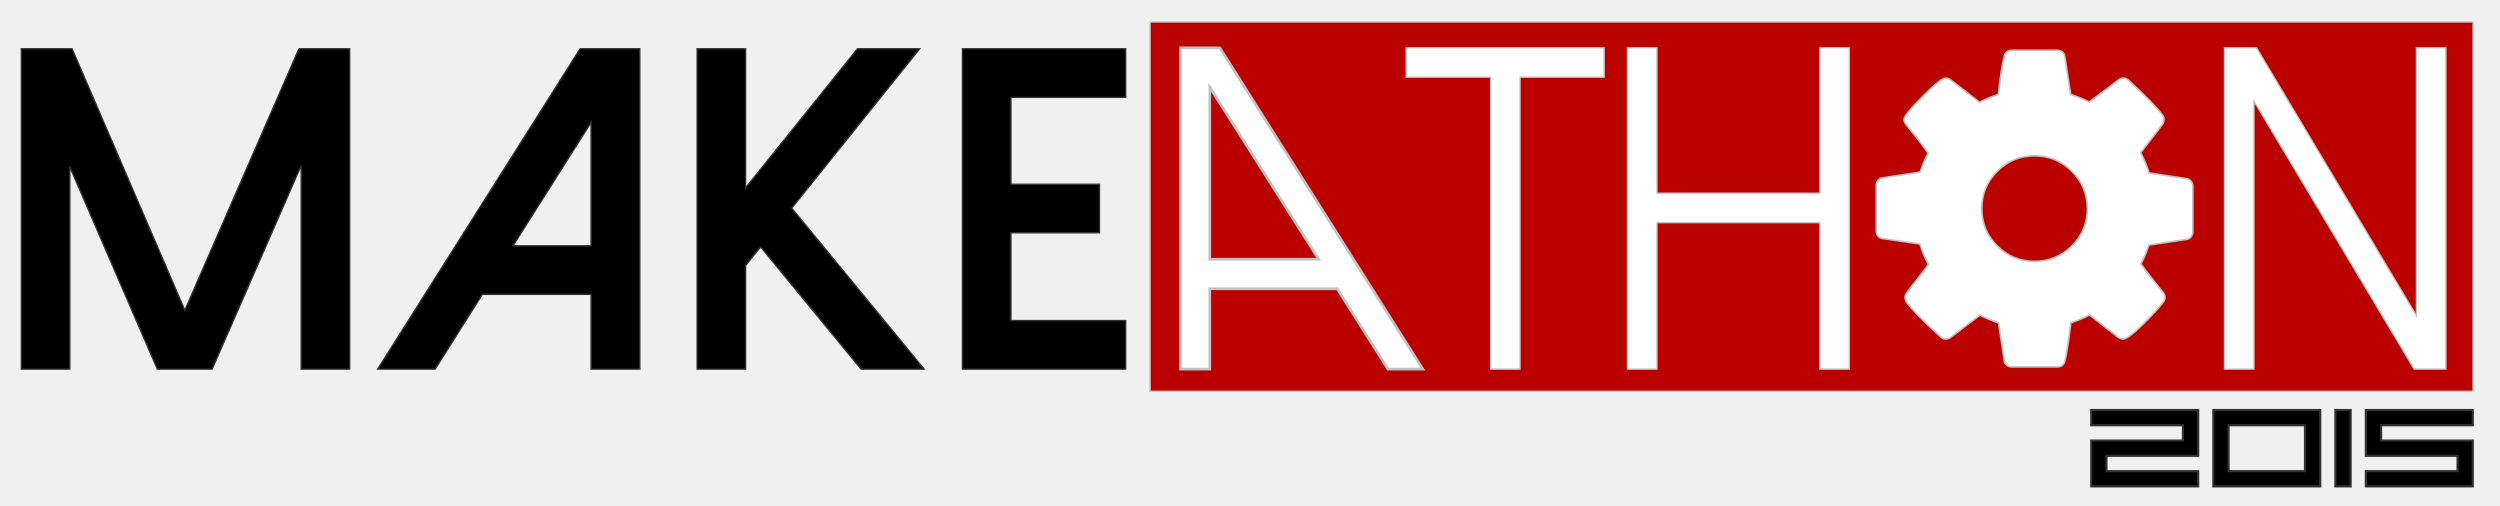
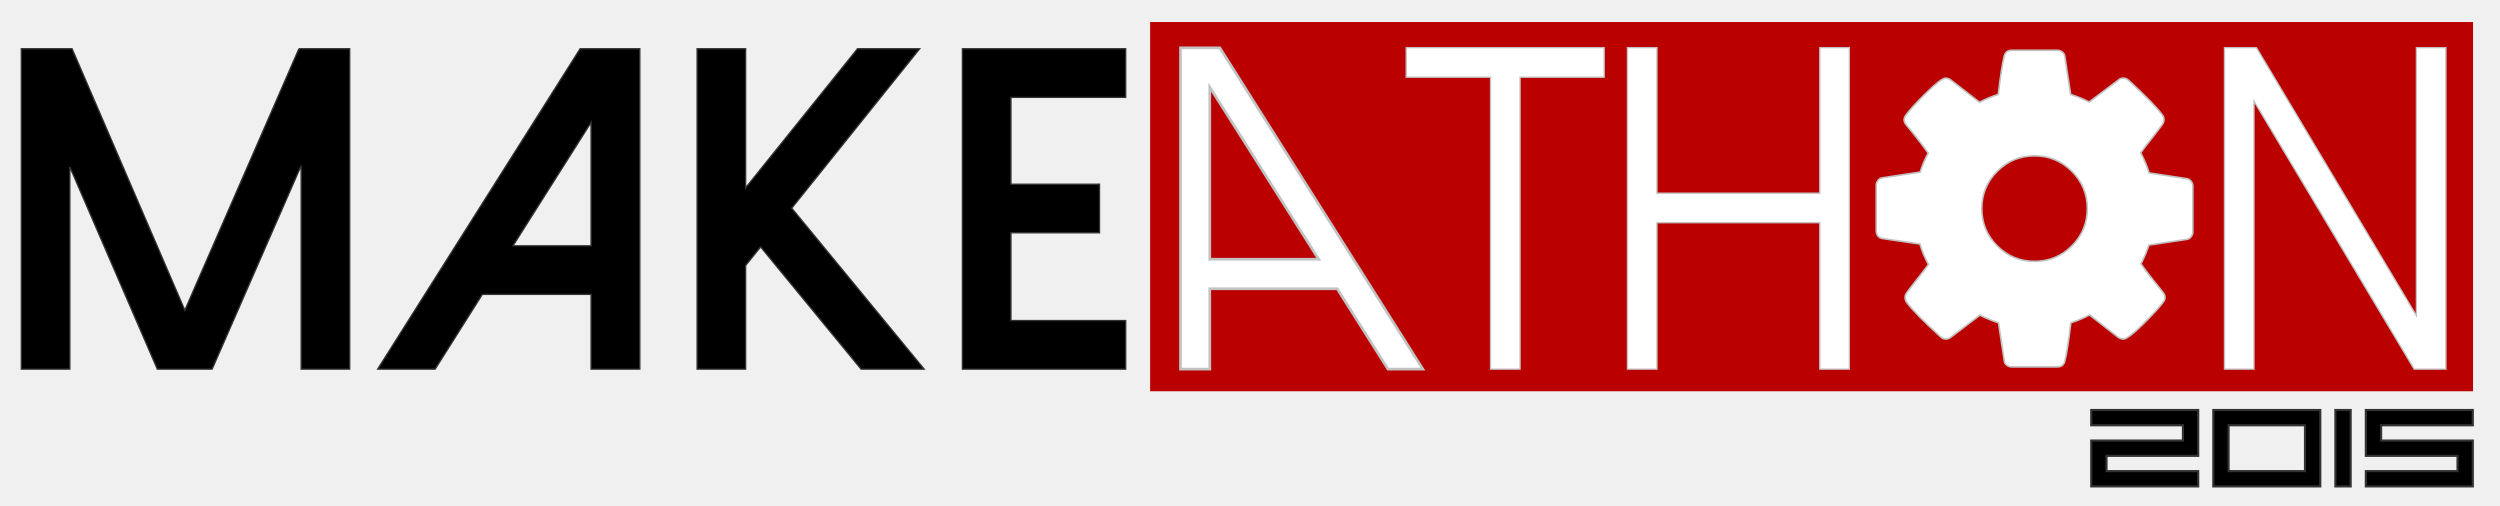
- <svg xmlns="http://www.w3.org/2000/svg" width="277mm" height="56mm" viewBox="0 0 277 56" id="svg4152" version="1.1" shape-rendering="geometricPrecision">
+ <svg xmlns="http://www.w3.org/2000/svg" width="277mm" height="56mm" viewBox="0 0 277 56" id="svg4152" version="1.1">
  <defs id="defs4154" />
  <g id="layer1" transform="translate(0,-154)">
    <flowRoot xml:space="preserve" id="flowRoot4709" style="font-style:normal;font-weight:normal;font-size:40px;line-height:125%;font-family:Sans;letter-spacing:0px;word-spacing:0px;fill:#000000;fill-opacity:1;stroke:none;stroke-width:1px;stroke-linecap:butt;stroke-linejoin:miter;stroke-opacity:1" transform="scale(0.2822222,0.2822222)">
      <flowRegion id="flowRegion4711">
        <rect id="rect4713" width="932.839" height="405.382" x="96.739" y="451.574" />
      </flowRegion>
      <flowPara id="flowPara4715" style="font-style:normal;font-variant:normal;font-weight:bold;font-stretch:normal;font-size:180px;font-family:'Code Bold';-inkscape-font-specification:'Code Bold,  Bold'" />
    </flowRoot>
-     <rect style="opacity:1;fill:#bb0000;fill-opacity:1;fill-rule:evenodd;stroke:#c2c2c2;stroke-width:0.15;stroke-linecap:butt;stroke-linejoin:miter;stroke-miterlimit:4;stroke-dasharray:none;stroke-opacity:1" id="rect4789" width="146.578" height="40.91" x="127.434" y="156.44" />
+     <rect style="opacity:1;fill:#bb0000;fill-opacity:1;fill-rule:evenodd;stroke:none;stroke-width:0.15;stroke-linecap:butt;stroke-linejoin:miter;stroke-miterlimit:4;stroke-dasharray:none;stroke-opacity:1" id="rect4789" width="146.578" height="40.91" x="127.434" y="156.44" />
  </g>
  <g id="layer2" transform="translate(0,-154)">
    <rect style="opacity:1;fill:none;fill-opacity:1;stroke:none;stroke-width:0.3;stroke-linecap:butt;stroke-linejoin:miter;stroke-miterlimit:4;stroke-dasharray:none;stroke-opacity:1" id="rect4773" width="146.877" height="42.107" x="127.533" y="156.041" rx="8.161" ry="20.056" />
    <g transform="matrix(0.282,0,0,0.2822222,-18.47206,94.49823)" style="font-style:normal;font-weight:normal;font-size:40px;line-height:125%;font-family:Sans;letter-spacing:0px;word-spacing:0px;fill:#000000;fill-opacity:1;stroke:none;stroke-width:0.532;stroke-linecap:butt;stroke-linejoin:miter;stroke-miterlimit:4;stroke-dasharray:none;stroke-opacity:1" id="flowRoot4701">
      <path d="m 182.951,229.982 -44.824,102.656 -44.297,-102.656 -19.951,0 0,125.771 19.072,0 0,-79.365 34.365,79.365 21.533,0 34.98,-79.893 0,79.893 19.072,0 0,-125.771 -19.951,0 z" style="stroke:#333333;stroke-width:0.532;stroke-miterlimit:4;stroke-dasharray:none;stroke-opacity:1" id="path4346" />
      <path d="m 293.43,229.982 -79.541,125.771 22.588,0 18.545,-29.355 42.715,0 0,29.355 19.16,0 0,-125.771 -23.467,0 z m 4.307,28.916 0,48.428 -30.674,0 30.674,-48.428 z" style="stroke:#333333;stroke-width:0.532;stroke-miterlimit:4;stroke-dasharray:none;stroke-opacity:1" id="path4348" />
      <path d="m 402.414,229.982 -43.945,54.58 0,-54.58 -19.072,0 0,125.771 19.072,0 0,-40.693 5.889,-7.295 39.463,47.988 24.785,0 -52.031,-63.193 50.273,-62.578 -24.434,0 z" style="stroke:#333333;stroke-width:0.532;stroke-miterlimit:4;stroke-dasharray:none;stroke-opacity:1" id="path4350" />
      <path d="m 443.635,229.982 0,125.771 64.16,0 0,-19.072 -45.088,0 0,-34.453 34.805,0 0,-19.072 -34.805,0 0,-34.102 45.088,0 0,-19.072 -64.16,0 z" style="stroke:#333333;stroke-width:0.532;stroke-miterlimit:4;stroke-dasharray:none;stroke-opacity:1" id="path4352" />
      <path d="m 592.873,229.542 -79.805,126.211 13.711,0 19.951,-31.553 50.098,0 0,31.553 11.514,0 0,-126.211 -15.469,0 z m 3.955,15.469 0,67.588 -42.803,0 42.803,-67.588 z" style="fill:none;stroke-width:0.532;stroke-miterlimit:4;stroke-dasharray:none" id="path4354" />
      <path d="m 618.01,229.542 0,11.602 33.135,0 0,114.609 11.602,0 0,-114.609 33.047,0 0,-11.602 -77.783,0 z" style="fill:#ffffff;fill-opacity:1;stroke:#c2c2c2;stroke-width:0.532;stroke-miterlimit:4;stroke-dasharray:none;stroke-opacity:1" id="path4356" />
      <path d="m 780.52,229.542 0,57.129 -63.984,0 0,-57.129 -11.602,0 0,126.211 11.602,0 0,-57.48 63.984,0 0,57.48 11.602,0 0,-126.211 -11.602,0 z" style="fill:#ffffff;fill-opacity:1;stroke:#c2c2c2;stroke-width:0.532;stroke-miterlimit:4;stroke-dasharray:none;stroke-opacity:1" id="path4358" />
      <path d="m 864.719,240.001 q -21.797,0 -37.266,15.469 -15.469,15.469 -15.469,37.266 0,21.797 15.469,37.266 15.469,15.469 37.266,15.469 21.797,0 37.266,-15.469 15.469,-15.469 15.469,-37.266 0,-21.797 -15.469,-37.266 -15.469,-15.469 -37.266,-15.469 z m 0,117.07 q -26.631,0 -45.439,-18.896 -18.896,-18.809 -18.896,-45.439 0,-26.631 18.896,-45.527 18.809,-18.809 45.439,-18.809 26.631,0 45.527,18.809 18.809,18.896 18.809,45.527 0,26.631 -18.809,45.439 -18.896,18.896 -45.527,18.896 z" style="fill:none;stroke:none;stroke-width:0.532;stroke-miterlimit:4;stroke-dasharray:none" id="path4360" />
      <path d="m 1014.924,229.542 0,105.205 -62.842,-105.205 -12.568,0 0,126.211 11.602,0 0,-105.205 62.93,105.205 12.48,0 0,-126.211 -11.602,0 z" style="fill:#ffffff;fill-opacity:1;stroke:#c2c2c2;stroke-width:0.532;stroke-miterlimit:4;stroke-dasharray:none;stroke-opacity:1" id="path4362" />
    </g>
    <g transform="matrix(-0.282,0,0,0.2822222,235.7396,-6.070313)" style="font-style:normal;font-weight:normal;font-size:40px;line-height:125%;font-family:Sans;letter-spacing:0px;word-spacing:0px;fill:#000000;fill-opacity:1;stroke:none;stroke-width:1.063;stroke-linecap:butt;stroke-linejoin:miter;stroke-miterlimit:4;stroke-dasharray:none;stroke-opacity:1" id="flowRoot4721">
      <path d="m 356.673,585.955 -79.749,126.123 13.701,0 19.937,-31.531 50.063,0 0,31.531 11.506,0 0,-126.123 -15.458,0 z m 3.952,15.458 0,67.541 -42.773,0 42.773,-67.541 z" style="font-style:normal;font-variant:normal;font-weight:normal;font-stretch:normal;font-size:179.875px;font-family:'Dolce Vita';-inkscape-font-specification:'Dolce Vita';fill:#ffffff;fill-opacity:1;stroke:#c2c2c2;stroke-width:1.063;stroke-miterlimit:4;stroke-dasharray:none;stroke-opacity:1" id="path4365" />
    </g>
    <g transform="translate(-29.31823,144.4628)" style="font-style:normal;font-weight:normal;font-size:11.289px;line-height:125%;font-family:Sans;letter-spacing:0px;word-spacing:0px;fill:#000000;fill-opacity:1;stroke:#c2c2c2;stroke-width:0.238;stroke-linecap:butt;stroke-linejoin:miter;stroke-miterlimit:4;stroke-dasharray:none;stroke-opacity:1" id="flowRoot4230">
      <path d="m 262.719,61.738 10.16,0 0,1.693 -11.853,0 0,-5.08 10.16,0 0,-1.693 -10.16,0 0,-1.693 11.853,0 0,5.08 -10.16,0 0,1.693 z" style="font-style:normal;font-variant:normal;font-weight:normal;font-stretch:normal;font-size:16.933px;font-family:'Square Sans Serif 7';-inkscape-font-specification:'Square Sans Serif 7, ';fill:#000000;fill-opacity:1;stroke:#333333;stroke-width:0.238;stroke-miterlimit:4;stroke-dasharray:none;stroke-opacity:1" id="path4371" />
      <path d="m 274.552,54.965 11.853,0 0,8.467 -11.853,0 0,-8.467 z m 1.693,6.773 8.467,0 0,-5.08 -8.467,0 0,5.08 z" style="font-style:normal;font-variant:normal;font-weight:normal;font-stretch:normal;font-size:16.933px;font-family:'Square Sans Serif 7';-inkscape-font-specification:'Square Sans Serif 7, ';fill:#000000;fill-opacity:1;stroke:#333333;stroke-width:0.238;stroke-miterlimit:4;stroke-dasharray:none;stroke-opacity:1" id="path4373" />
      <path d="m 288.079,54.965 1.693,0 0,8.467 -1.693,0 0,-8.467 z" style="font-style:normal;font-variant:normal;font-weight:normal;font-stretch:normal;font-size:16.933px;font-family:'Square Sans Serif 7';-inkscape-font-specification:'Square Sans Serif 7, ';fill:#000000;fill-opacity:1;stroke:#333333;stroke-width:0.238;stroke-miterlimit:4;stroke-dasharray:none;stroke-opacity:1" id="path4375" />
      <path d="m 291.452,54.965 11.853,0 0,1.693 -10.16,0 0,1.693 10.16,0 0,5.08 -11.853,0 0,-1.693 10.16,0 0,-1.693 -10.16,0 0,-5.08 z" style="font-style:normal;font-variant:normal;font-weight:normal;font-stretch:normal;font-size:16.933px;font-family:'Square Sans Serif 7';-inkscape-font-specification:'Square Sans Serif 7, ';fill:#000000;fill-opacity:1;stroke:#333333;stroke-width:0.238;stroke-miterlimit:4;stroke-dasharray:none;stroke-opacity:1" id="path4377" />
    </g>
    <flowRoot xml:space="preserve" id="flowRoot4238" style="font-style:normal;font-variant:normal;font-weight:normal;font-stretch:normal;font-size:11.289px;line-height:125%;font-family:FontAwesome;-inkscape-font-specification:FontAwesome;letter-spacing:0px;word-spacing:0px;fill:none;fill-opacity:1;stroke:none;stroke-width:0.225;stroke-linecap:butt;stroke-linejoin:miter;stroke-miterlimit:4;stroke-dasharray:none;stroke-opacity:1" transform="matrix(0.6663846,0,0,0.6663846,68.03004,108.9068)">
      <flowRegion id="flowRegion4240">
        <rect id="rect4242" width="144.951" height="62.846" x="214.386" y="66.062" style="font-style:normal;font-variant:normal;font-weight:normal;font-stretch:normal;font-family:FontAwesome;-inkscape-font-specification:FontAwesome;fill:none;fill-opacity:1;stroke:none;stroke-width:0.225;stroke-miterlimit:4;stroke-dasharray:none;stroke-opacity:1" />
      </flowRegion>
      <flowPara id="flowPara4244" style="font-size:50.8px;fill:none;fill-opacity:1;stroke:none;stroke-width:0.225;stroke-miterlimit:4;stroke-dasharray:none;stroke-opacity:1"></flowPara>
    </flowRoot>
    <g transform="matrix(1.208886,0,0,1.208886,207.7997,159.4832)" style="font-style:normal;font-variant:normal;font-weight:normal;font-stretch:normal;font-size:7.523px;line-height:125%;font-family:FontAwesome;-inkscape-font-specification:FontAwesome;letter-spacing:0px;word-spacing:0px;fill:#ffffff;fill-opacity:1;stroke:#c2c2c2;stroke-width:0.15;stroke-linecap:butt;stroke-linejoin:miter;stroke-miterlimit:4;stroke-dasharray:none;stroke-opacity:1" id="flowRoot4238-9">
      <path d="m 18.002,18.002 q 1.417,-1.417 1.417,-3.419 0,-2.002 -1.417,-3.419 -1.417,-1.417 -3.419,-1.417 -2.002,0 -3.419,1.417 -1.417,1.417 -1.417,3.419 0,2.002 1.417,3.419 1.417,1.417 3.419,1.417 2.002,0 3.419,-1.417 z m 11.089,-5.478 0,4.194 q 0,0.227 -0.151,0.434 -0.151,0.208 -0.378,0.246 l -3.495,0.529 q -0.359,1.02 -0.737,1.719 0.661,0.945 2.021,2.607 0.189,0.227 0.189,0.472 0,0.246 -0.17,0.434 -0.51,0.699 -1.87,2.04 -1.36,1.341 -1.776,1.341 -0.227,0 -0.491,-0.17 L 19.626,24.33 q -0.831,0.434 -1.719,0.718 -0.302,2.569 -0.548,3.514 -0.132,0.529 -0.68,0.529 l -4.194,0 q -0.264,0 -0.472,-0.17 -0.189,-0.151 -0.208,-0.397 l -0.529,-3.476 q -0.926,-0.302 -1.7,-0.699 l -2.664,2.021 q -0.189,0.17 -0.472,0.17 -0.264,0 -0.472,-0.208 Q 3.588,24.179 2.851,23.159 2.719,22.97 2.719,22.725 q 0,-0.227 0.151,-0.434 Q 3.153,21.893 3.833,21.043 4.514,20.174 4.854,19.702 4.344,18.757 4.079,17.832 L 0.622,17.322 q -0.246,-0.038 -0.397,-0.227 -0.151,-0.208 -0.151,-0.453 l 0,-4.194 q 0,-0.227 0.151,-0.434 0.151,-0.208 0.359,-0.246 L 4.098,11.239 Q 4.362,10.37 4.835,9.501 4.079,8.424 2.813,6.894 2.624,6.667 2.624,6.441 q 0,-0.189 0.17,-0.434 Q 3.286,5.326 4.646,3.985 6.025,2.625 6.44,2.625 q 0.246,0 0.491,0.189 l 2.607,2.021 Q 10.37,4.4 11.258,4.117 11.56,1.548 11.805,0.603 11.938,0.074 12.485,0.074 l 4.194,0 q 0.264,0 0.453,0.17 0.208,0.151 0.227,0.397 L 17.888,4.117 q 0.926,0.302 1.7,0.699 l 2.682,-2.021 q 0.17,-0.17 0.453,-0.17 0.246,0 0.472,0.189 2.437,2.248 3.117,3.211 0.132,0.151 0.132,0.416 0,0.227 -0.151,0.434 -0.283,0.397 -0.963,1.266 -0.68,0.85 -1.02,1.322 0.491,0.945 0.775,1.851 l 3.457,0.529 q 0.246,0.038 0.397,0.246 0.151,0.189 0.151,0.434 z" style="font-size:33.852px;fill:#ffffff;fill-opacity:1;stroke:#c2c2c2;stroke-width:0.15;stroke-miterlimit:4;stroke-dasharray:none;stroke-opacity:1" id="path4368" />
    </g>
  </g>
</svg>
